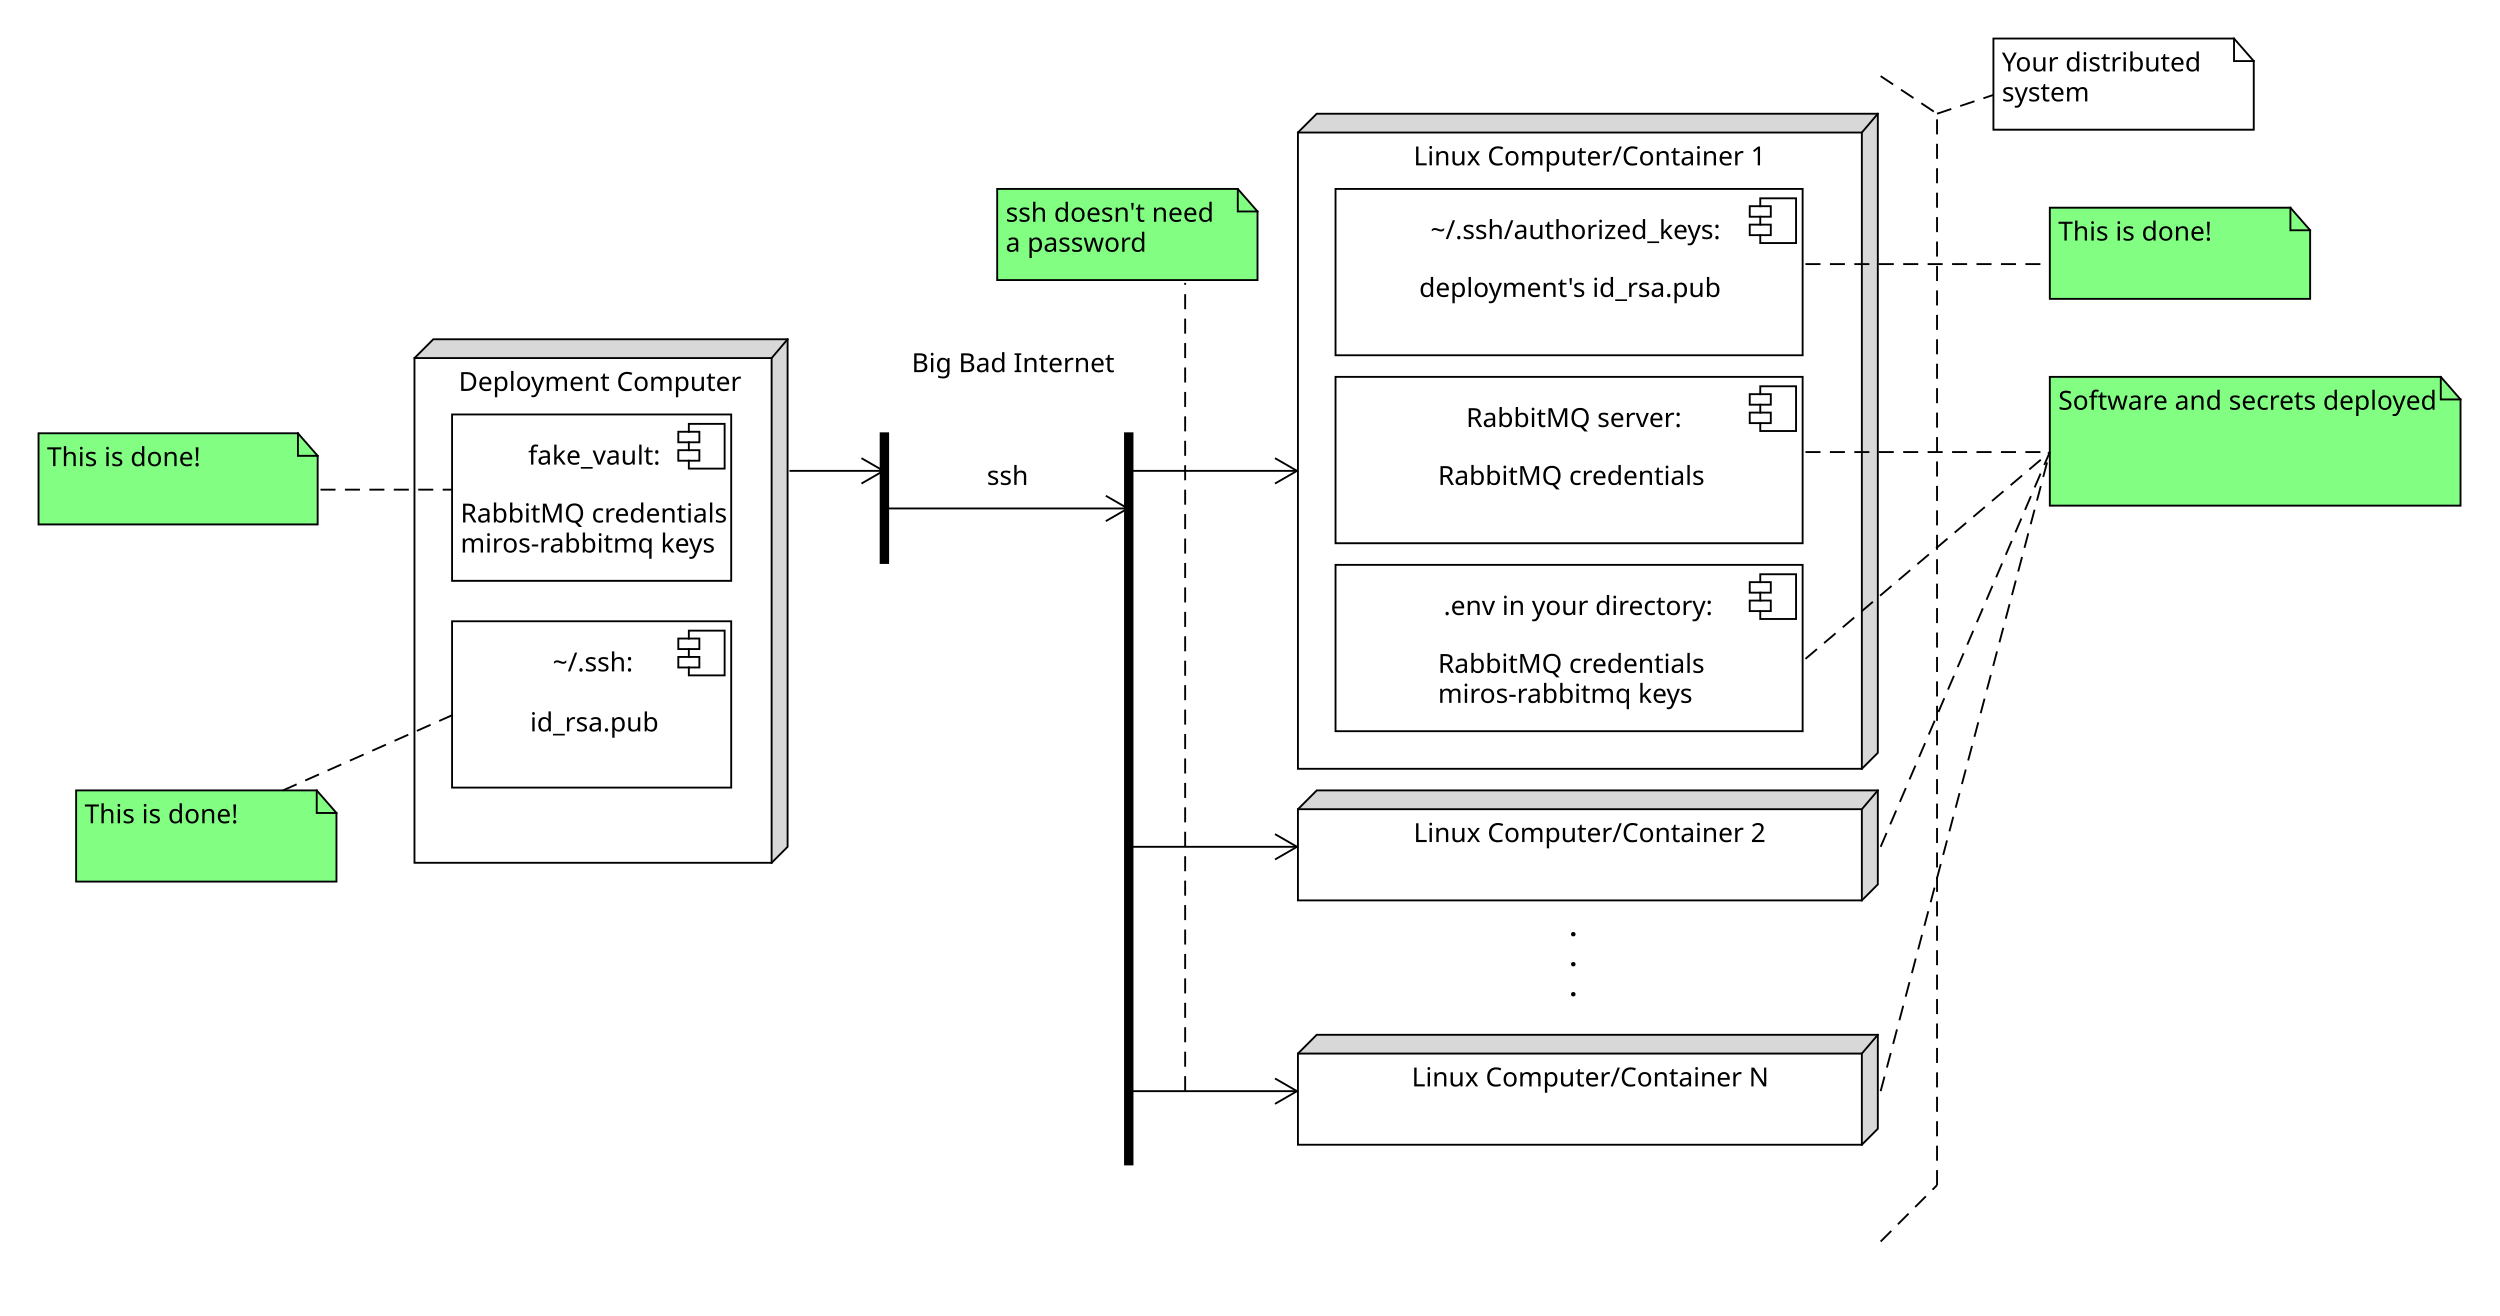
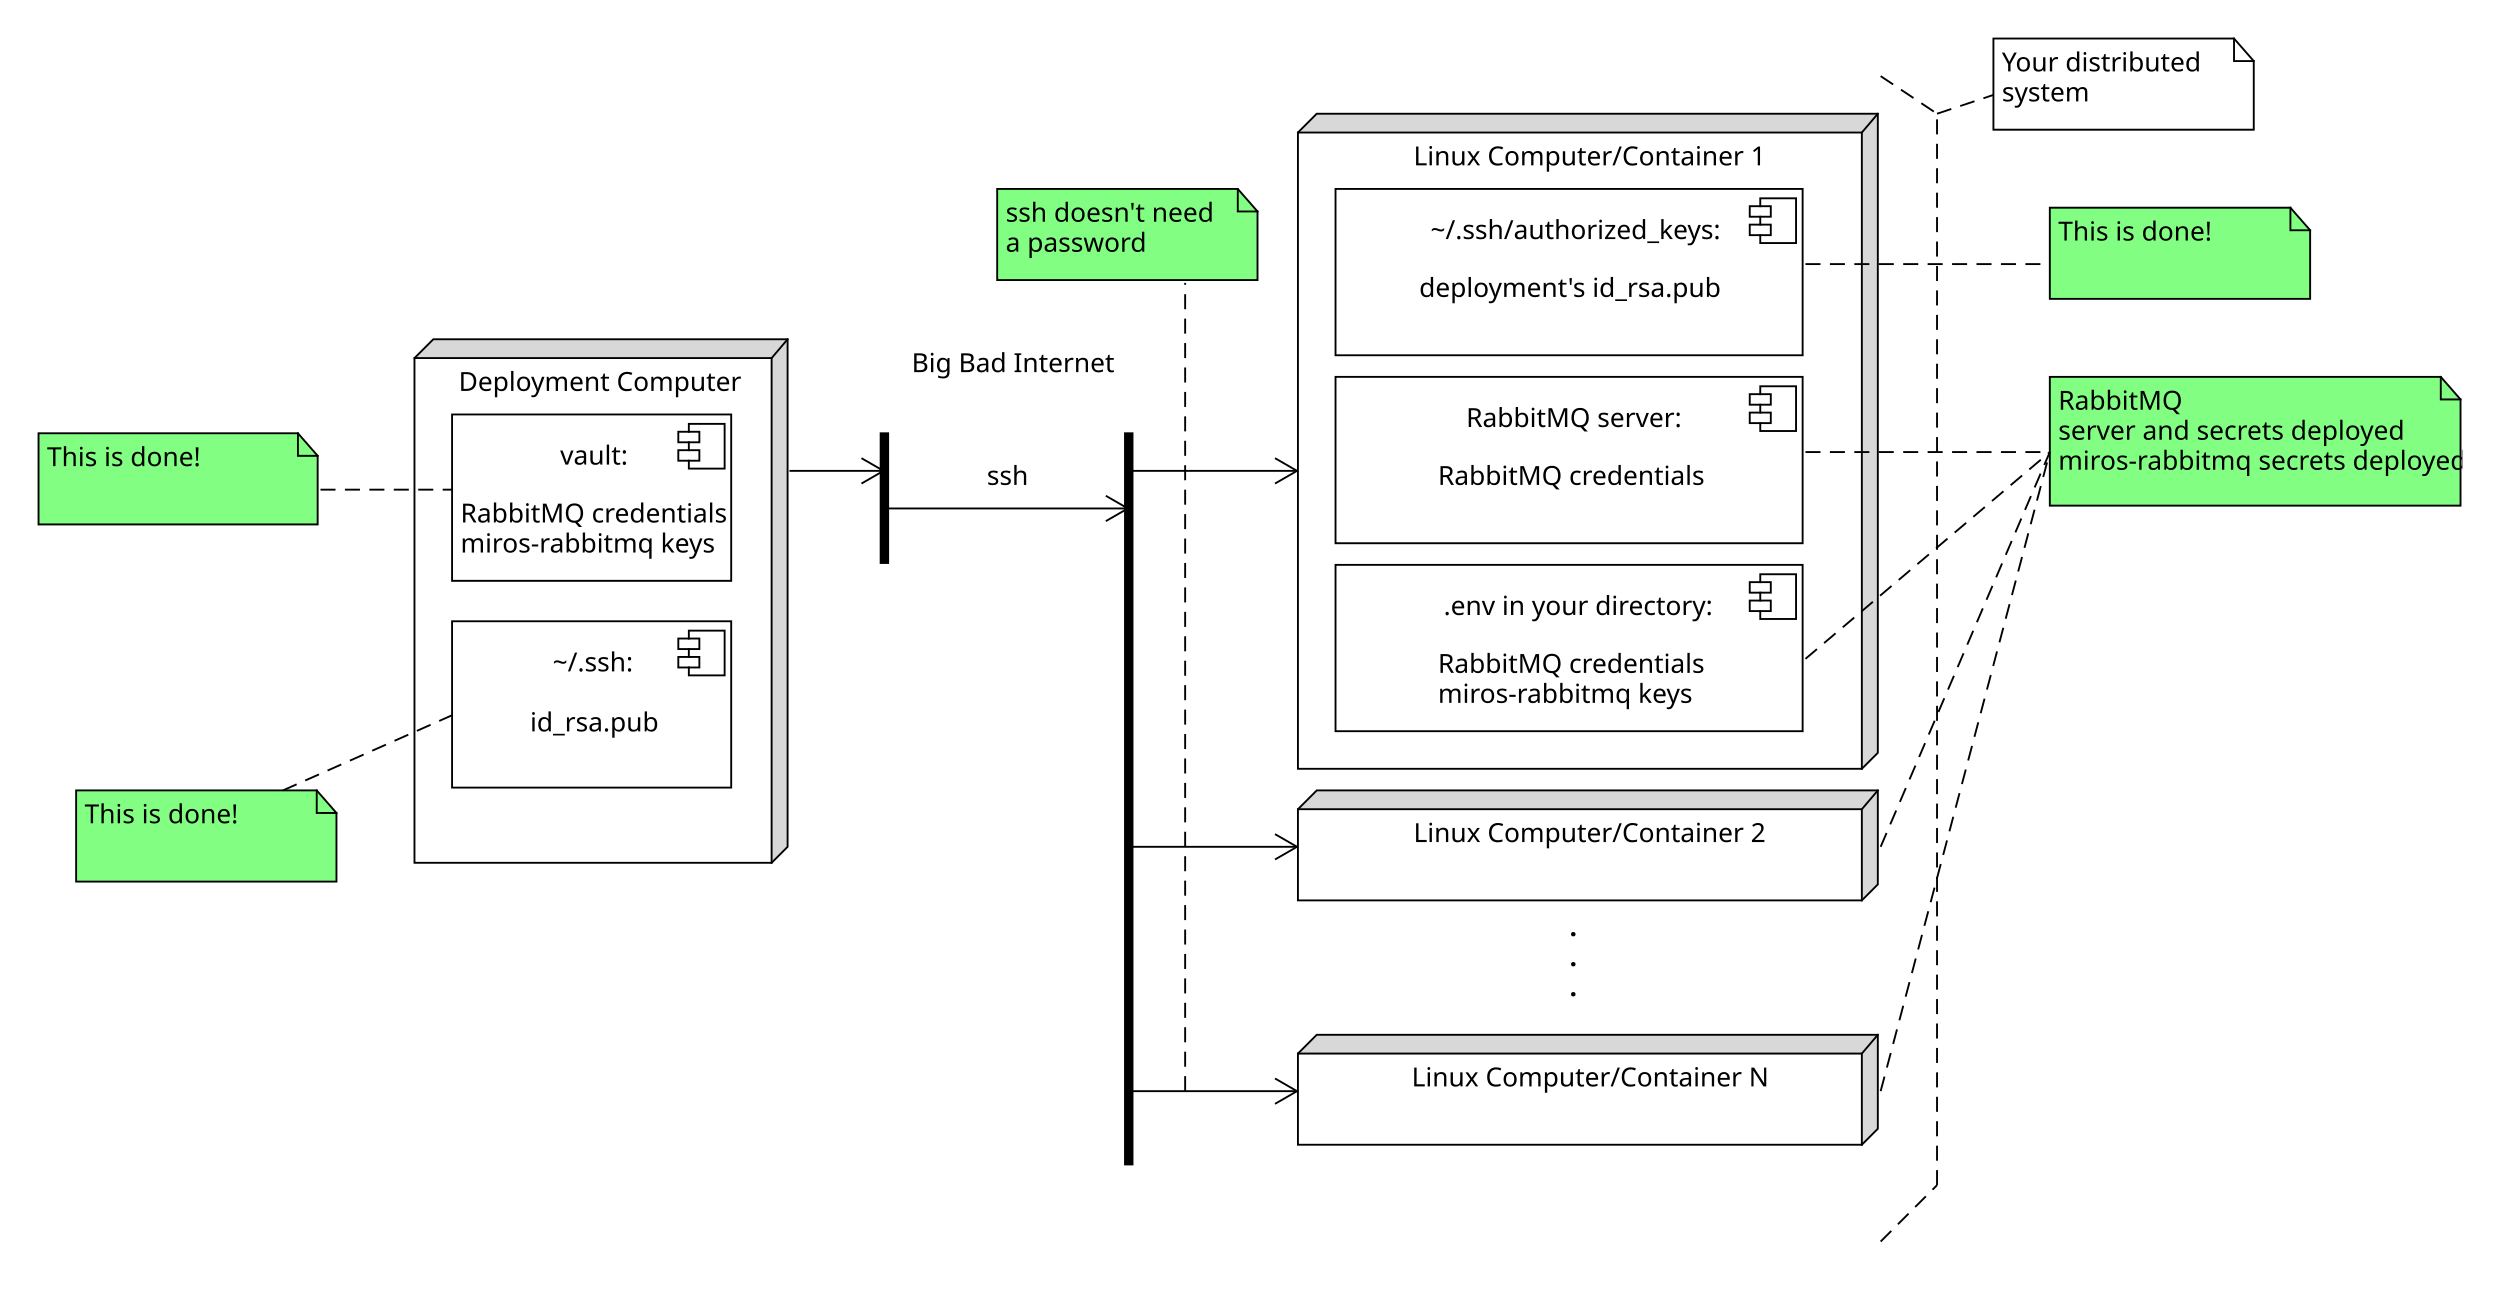
<svg xmlns="http://www.w3.org/2000/svg" fill-opacity="1" color-rendering="auto" color-interpolation="auto" text-rendering="auto" stroke="black" stroke-linecap="square" width="1330" stroke-miterlimit="10" shape-rendering="auto" stroke-opacity="1" fill="black" stroke-dasharray="none" font-weight="normal" stroke-width="1" viewBox="120 30 1330 700" height="700" font-family="'Dialog'" font-style="normal" stroke-linejoin="miter" font-size="12px" stroke-dashoffset="0" image-rendering="auto">
  <defs id="genericDefs" />
  <g>
    <defs id="defs1">
      <clipPath clipPathUnits="userSpaceOnUse" id="clipPath1">
        <path d="M0 0 L2147483647 0 L2147483647 2147483647 L0 2147483647 L0 0 Z" />
      </clipPath>
      <clipPath clipPathUnits="userSpaceOnUse" id="clipPath2">
        <path d="M0 0 L0 70 L220 70 L220 0 Z" />
      </clipPath>
      <clipPath clipPathUnits="userSpaceOnUse" id="clipPath3">
        <path d="M0 0 L0 50 L150 50 L150 0 Z" />
      </clipPath>
      <clipPath clipPathUnits="userSpaceOnUse" id="clipPath4">
        <path d="M0 0 L0 50 L140 50 L140 0 Z" />
      </clipPath>
      <clipPath clipPathUnits="userSpaceOnUse" id="clipPath5">
        <path d="M0 0 L0 70 L100 70 L100 0 Z" />
      </clipPath>
      <clipPath clipPathUnits="userSpaceOnUse" id="clipPath6">
        <path d="M0 0 L0 60 L310 60 L310 0 Z" />
      </clipPath>
      <clipPath clipPathUnits="userSpaceOnUse" id="clipPath7">
        <path d="M0 0 L0 40 L50 40 L50 0 Z" />
      </clipPath>
      <clipPath clipPathUnits="userSpaceOnUse" id="clipPath8">
        <path d="M0 0 L0 40 L130 40 L130 0 Z" />
      </clipPath>
      <clipPath clipPathUnits="userSpaceOnUse" id="clipPath9">
        <path d="M0 0 L0 390 L20 390 L20 0 Z" />
      </clipPath>
      <clipPath clipPathUnits="userSpaceOnUse" id="clipPath10">
        <path d="M0 0 L0 40 L220 40 L220 0 Z" />
      </clipPath>
      <clipPath clipPathUnits="userSpaceOnUse" id="clipPath11">
        <path d="M0 0 L0 90 L250 90 L250 0 Z" />
      </clipPath>
      <clipPath clipPathUnits="userSpaceOnUse" id="clipPath12">
        <path d="M0 0 L0 60 L170 60 L170 0 Z" />
      </clipPath>
      <clipPath clipPathUnits="userSpaceOnUse" id="clipPath13">
        <path d="M0 0 L0 30 L180 30 L180 0 Z" />
      </clipPath>
      <clipPath clipPathUnits="userSpaceOnUse" id="clipPath14">
        <path d="M0 0 L0 90 L150 90 L150 0 Z" />
      </clipPath>
      <clipPath clipPathUnits="userSpaceOnUse" id="clipPath15">
        <path d="M0 0 L0 350 L310 350 L310 0 Z" />
      </clipPath>
      <clipPath clipPathUnits="userSpaceOnUse" id="clipPath16">
        <path d="M0 0 L0 70 L20 70 L20 0 Z" />
      </clipPath>
      <clipPath clipPathUnits="userSpaceOnUse" id="clipPath17">
        <path d="M0 0 L0 60 L220 60 L220 0 Z" />
      </clipPath>
      <clipPath clipPathUnits="userSpaceOnUse" id="clipPath18">
        <path d="M0 0 L0 280 L200 280 L200 0 Z" />
      </clipPath>
      <clipPath clipPathUnits="userSpaceOnUse" id="clipPath19">
        <path d="M0 0 L0 370 L120 370 L120 0 Z" />
      </clipPath>
      <clipPath clipPathUnits="userSpaceOnUse" id="clipPath20">
        <path d="M0 0 L0 240 L120 240 L120 0 Z" />
      </clipPath>
      <clipPath clipPathUnits="userSpaceOnUse" id="clipPath21">
        <path d="M0 0 L0 140 L160 140 L160 0 Z" />
      </clipPath>
      <clipPath clipPathUnits="userSpaceOnUse" id="clipPath22">
        <path d="M0 0 L0 30 L160 30 L160 0 Z" />
      </clipPath>
      <clipPath clipPathUnits="userSpaceOnUse" id="clipPath23">
        <path d="M0 0 L0 30 L100 30 L100 0 Z" />
      </clipPath>
      <clipPath clipPathUnits="userSpaceOnUse" id="clipPath24">
        <path d="M0 0 L0 460 L30 460 L30 0 Z" />
      </clipPath>
      <clipPath clipPathUnits="userSpaceOnUse" id="clipPath25">
        <path d="M0 0 L0 70 L120 70 L120 0 Z" />
      </clipPath>
      <clipPath clipPathUnits="userSpaceOnUse" id="clipPath26">
        <path d="M0 0 L0 60 L60 60 L60 0 Z" />
      </clipPath>
      <clipPath clipPathUnits="userSpaceOnUse" id="clipPath27">
        <path d="M0 0 L0 50 L60 50 L60 0 Z" />
      </clipPath>
      <clipPath clipPathUnits="userSpaceOnUse" id="clipPath28">
        <path d="M0 0 L0 40 L60 40 L60 0 Z" />
      </clipPath>
      <clipPath clipPathUnits="userSpaceOnUse" id="clipPath29">
        <path d="M0 0 L0 600 L30 600 L30 0 Z" />
      </clipPath>
      <clipPath clipPathUnits="userSpaceOnUse" id="clipPath30">
        <path d="M0 0 L0 30 L120 30 L120 0 Z" />
      </clipPath>
      <clipPath clipPathUnits="userSpaceOnUse" id="clipPath31">
        <path d="M0 0 L0 30 L80 30 L80 0 Z" />
      </clipPath>
    </defs>
    <g fill="rgb(0,255,0)" fill-opacity="0.49" transform="translate(1210,230)" stroke-opacity="0.49" stroke="rgb(0,255,0)">
      <path d="M0.5 0.5 L208.5 0.5 L219 12.5 L219 69 L0.5 69 Z" stroke="none" clip-path="url(#clipPath2)" />
    </g>
    <g transform="translate(1210,230)">
      <path fill="none" d="M0.5 0.5 L208.5 0.5 L219 12.5 L219 69 L0.5 69 Z" clip-path="url(#clipPath2)" />
      <path fill="none" d="M208.5 0.5 L208.5 12.5 L219 12.5" clip-path="url(#clipPath2)" />
-       <text x="5" font-size="14px" y="17.969" clip-path="url(#clipPath2)" font-family="sans-serif" stroke="none" xml:space="preserve">Software and secrets deployed</text>
+       <text x="5" font-size="14px" y="17.969" clip-path="url(#clipPath2)" font-family="sans-serif" stroke="none" xml:space="preserve">RabbitMQ</text>
+       <text x="5" font-size="14px" y="33.938" clip-path="url(#clipPath2)" font-family="sans-serif" stroke="none" xml:space="preserve">server and secrets deployed</text>
+       <text x="5" font-size="14px" y="49.906" clip-path="url(#clipPath2)" font-family="sans-serif" stroke="none" xml:space="preserve">miros-rabbitmq secrets deployed</text>
    </g>
    <g fill="rgb(0,255,0)" fill-opacity="0.49" transform="translate(140,260)" stroke-opacity="0.49" stroke="rgb(0,255,0)">
      <path d="M0.5 0.5 L138.5 0.5 L149 12.5 L149 49 L0.5 49 Z" stroke="none" clip-path="url(#clipPath3)" />
    </g>
    <g transform="translate(140,260)">
      <path fill="none" d="M0.5 0.5 L138.5 0.5 L149 12.5 L149 49 L0.5 49 Z" clip-path="url(#clipPath3)" />
      <path fill="none" d="M138.5 0.5 L138.5 12.5 L149 12.5" clip-path="url(#clipPath3)" />
      <text x="5" font-size="14px" y="17.969" clip-path="url(#clipPath3)" font-family="sans-serif" stroke="none" xml:space="preserve">This is done!</text>
    </g>
    <g fill="rgb(0,255,0)" fill-opacity="0.49" transform="translate(650,130)" stroke-opacity="0.49" stroke="rgb(0,255,0)">
      <path d="M0.5 0.5 L128.5 0.5 L139 12.5 L139 49 L0.5 49 Z" stroke="none" clip-path="url(#clipPath4)" />
    </g>
    <g transform="translate(650,130)">
      <path fill="none" d="M0.5 0.5 L128.5 0.5 L139 12.5 L139 49 L0.5 49 Z" clip-path="url(#clipPath4)" />
      <path fill="none" d="M128.5 0.5 L128.5 12.5 L139 12.5" clip-path="url(#clipPath4)" />
      <text x="5" font-size="14px" y="17.969" clip-path="url(#clipPath4)" font-family="sans-serif" stroke="none" xml:space="preserve">ssh doesn't need</text>
      <text x="5" font-size="14px" y="33.938" clip-path="url(#clipPath4)" font-family="sans-serif" stroke="none" xml:space="preserve">a password</text>
    </g>
    <g fill="rgb(0,255,0)" fill-opacity="0.49" transform="translate(1210,140)" stroke-opacity="0.49" stroke="rgb(0,255,0)">
      <path d="M0.5 0.5 L128.5 0.5 L139 12.5 L139 49 L0.5 49 Z" stroke="none" clip-path="url(#clipPath4)" />
    </g>
    <g transform="translate(1210,140)">
      <path fill="none" d="M0.5 0.5 L128.5 0.5 L139 12.5 L139 49 L0.5 49 Z" clip-path="url(#clipPath4)" />
      <path fill="none" d="M128.5 0.5 L128.5 12.5 L139 12.5" clip-path="url(#clipPath4)" />
      <text x="5" font-size="14px" y="17.969" clip-path="url(#clipPath4)" font-family="sans-serif" stroke="none" xml:space="preserve">This is done!</text>
    </g>
    <g fill="rgb(0,255,0)" fill-opacity="0.49" transform="translate(160,450)" stroke-opacity="0.49" stroke="rgb(0,255,0)">
      <path d="M0.5 0.5 L128.5 0.5 L139 12.5 L139 49 L0.5 49 Z" stroke="none" clip-path="url(#clipPath4)" />
    </g>
    <g transform="translate(160,450)">
      <path fill="none" d="M0.5 0.5 L128.5 0.5 L139 12.5 L139 49 L0.5 49 Z" clip-path="url(#clipPath4)" />
      <path fill="none" d="M128.5 0.5 L128.5 12.5 L139 12.5" clip-path="url(#clipPath4)" />
      <text x="5" font-size="14px" y="17.969" clip-path="url(#clipPath4)" font-family="sans-serif" stroke="none" xml:space="preserve">This is done!</text>
    </g>
    <g fill="rgb(255,255,255)" fill-opacity="0" transform="translate(1180,50)" stroke-opacity="0" stroke="rgb(255,255,255)">
      <path d="M0.5 0.5 L128.5 0.5 L139 12.5 L139 49 L0.5 49 Z" stroke="none" clip-path="url(#clipPath4)" />
    </g>
    <g transform="translate(1180,50)">
      <path fill="none" d="M0.5 0.5 L128.5 0.5 L139 12.5 L139 49 L0.5 49 Z" clip-path="url(#clipPath4)" />
      <path fill="none" d="M128.5 0.5 L128.5 12.5 L139 12.5" clip-path="url(#clipPath4)" />
      <text x="5" font-size="14px" y="17.969" clip-path="url(#clipPath4)" font-family="sans-serif" stroke="none" xml:space="preserve">Your distributed</text>
      <text x="5" font-size="14px" y="33.938" clip-path="url(#clipPath4)" font-family="sans-serif" stroke="none" xml:space="preserve">system</text>
    </g>
    <g font-size="14px" font-weight="bold" font-family="sans-serif" transform="translate(950,510)">
      <text x="5" xml:space="preserve" y="17.969" clip-path="url(#clipPath5)" stroke="none">.</text>
      <text x="5" xml:space="preserve" y="33.938" clip-path="url(#clipPath5)" stroke="none">.</text>
      <text x="5" xml:space="preserve" y="49.906" clip-path="url(#clipPath5)" stroke="none">.</text>
    </g>
    <g fill="rgb(175,175,175)" fill-opacity="0.49" transform="translate(810,580)" stroke-opacity="0.49" stroke="rgb(175,175,175)">
      <path d="M0.5 10.5 L10.5 0.5 L309 0.5 L309 50.5 L300.5 59 L300.5 10.5 Z" stroke="none" clip-path="url(#clipPath6)" />
    </g>
    <g fill="rgb(255,255,255)" fill-opacity="0" transform="translate(810,580)" stroke-opacity="0" stroke="rgb(255,255,255)">
      <path fill="none" d="M0.5 10.5 L10.5 0.5 L309 0.5 L309 50.5 L300.5 59 L300.5 10.5 Z" clip-path="url(#clipPath6)" />
    </g>
    <g transform="translate(810,580)">
      <path fill="none" d="M0.5 10.5 L10.5 0.5 L309 0.5 L309 50.5 L300.5 59" clip-path="url(#clipPath6)" />
      <path fill="none" d="M300.5 10.5 L309 0.5" clip-path="url(#clipPath6)" />
    </g>
    <g fill="rgb(255,255,255)" fill-opacity="0" transform="translate(810,580)" stroke-opacity="0" stroke="rgb(255,255,255)">
      <rect x="0.5" width="300" height="48.5" y="10.5" clip-path="url(#clipPath6)" stroke="none" />
    </g>
    <g transform="translate(810,580)">
      <rect fill="none" x="0.5" width="300" height="48.5" y="10.5" clip-path="url(#clipPath6)" />
      <text x="61" font-size="14px" y="27.969" clip-path="url(#clipPath6)" font-family="sans-serif" stroke="none" xml:space="preserve">Linux Computer/Container N</text>
    </g>
    <g fill="rgb(175,175,175)" fill-opacity="0.49" transform="translate(810,450)" stroke-opacity="0.49" stroke="rgb(175,175,175)">
      <path d="M0.5 10.5 L10.5 0.5 L309 0.5 L309 50.5 L300.5 59 L300.5 10.5 Z" stroke="none" clip-path="url(#clipPath6)" />
    </g>
    <g fill="rgb(255,255,255)" fill-opacity="0" transform="translate(810,450)" stroke-opacity="0" stroke="rgb(255,255,255)">
      <path fill="none" d="M0.5 10.5 L10.5 0.5 L309 0.5 L309 50.5 L300.5 59 L300.5 10.5 Z" clip-path="url(#clipPath6)" />
    </g>
    <g transform="translate(810,450)">
      <path fill="none" d="M0.5 10.5 L10.5 0.5 L309 0.5 L309 50.5 L300.5 59" clip-path="url(#clipPath6)" />
      <path fill="none" d="M300.5 10.5 L309 0.5" clip-path="url(#clipPath6)" />
    </g>
    <g fill="rgb(255,255,255)" fill-opacity="0" transform="translate(810,450)" stroke-opacity="0" stroke="rgb(255,255,255)">
      <rect x="0.5" width="300" height="48.5" y="10.5" clip-path="url(#clipPath6)" stroke="none" />
    </g>
    <g transform="translate(810,450)">
      <rect fill="none" x="0.5" width="300" height="48.5" y="10.5" clip-path="url(#clipPath6)" />
      <text x="62" font-size="14px" y="27.969" clip-path="url(#clipPath6)" font-family="sans-serif" stroke="none" xml:space="preserve">Linux Computer/Container 2</text>
    </g>
    <g font-family="sans-serif" font-size="14px" transform="translate(640,270)">
      <text x="5" xml:space="preserve" y="17.969" clip-path="url(#clipPath7)" stroke="none">ssh</text>
    </g>
    <g font-family="sans-serif" font-size="14px" transform="translate(600,210)">
      <text x="5" xml:space="preserve" y="17.969" clip-path="url(#clipPath8)" stroke="none">Big Bad Internet</text>
    </g>
    <g stroke-width="5" transform="translate(710,260)">
      <path fill="none" d="M10.5 0.5 L10.5 389" clip-path="url(#clipPath9)" />
    </g>
    <g font-family="sans-serif" font-size="14px" transform="translate(880,370)">
      <text x="5" xml:space="preserve" y="17.969" clip-path="url(#clipPath10)" stroke="none">RabbitMQ credentials</text>
      <text x="5" xml:space="preserve" y="33.938" clip-path="url(#clipPath10)" stroke="none">miros-rabbitmq keys</text>
    </g>
    <g fill="rgb(255,255,255)" fill-opacity="0" transform="translate(830,330)" stroke-opacity="0" stroke="rgb(255,255,255)">
      <rect x="220.86" width="11.2" height="5.6" y="9.7" clip-path="url(#clipPath11)" stroke="none" />
    </g>
    <g transform="translate(830,330)">
      <rect fill="none" x="220.86" width="11.2" height="5.6" y="9.7" clip-path="url(#clipPath11)" />
    </g>
    <g fill="rgb(255,255,255)" fill-opacity="0" transform="translate(830,330)" stroke-opacity="0" stroke="rgb(255,255,255)">
      <rect x="220.86" width="11.2" height="5.6" y="19.5" clip-path="url(#clipPath11)" stroke="none" />
    </g>
    <g transform="translate(830,330)">
      <rect fill="none" x="220.86" width="11.2" height="5.6" y="19.5" clip-path="url(#clipPath11)" />
      <path fill="none" d="M226.46 15.3 L226.46 19.5" clip-path="url(#clipPath11)" />
      <path fill="none" d="M226.46 9.7 L226.46 5.5 L245.5 5.5 L245.5 29.3 L226.46 29.3 L226.46 25.1" clip-path="url(#clipPath11)" />
    </g>
    <g fill="rgb(255,255,255)" fill-opacity="0" transform="translate(830,330)" stroke-opacity="0" stroke="rgb(255,255,255)">
      <rect x="0.5" width="248.5" height="88.5" y="0.5" clip-path="url(#clipPath11)" stroke="none" />
    </g>
    <g transform="translate(830,330)">
      <rect fill="none" x="0.5" width="248.5" height="88.5" y="0.5" clip-path="url(#clipPath11)" />
      <text x="58" font-size="14px" y="27.169" clip-path="url(#clipPath11)" font-family="sans-serif" stroke="none" xml:space="preserve">.env in your directory:</text>
    </g>
    <g font-family="sans-serif" font-size="14px" transform="translate(880,270)">
      <text x="5" xml:space="preserve" y="17.969" clip-path="url(#clipPath12)" stroke="none">RabbitMQ credentials</text>
    </g>
    <g fill="rgb(255,255,255)" fill-opacity="0" transform="translate(830,230)" stroke-opacity="0" stroke="rgb(255,255,255)">
      <rect x="220.86" width="11.2" height="5.6" y="9.7" clip-path="url(#clipPath11)" stroke="none" />
    </g>
    <g transform="translate(830,230)">
      <rect fill="none" x="220.86" width="11.2" height="5.6" y="9.7" clip-path="url(#clipPath11)" />
    </g>
    <g fill="rgb(255,255,255)" fill-opacity="0" transform="translate(830,230)" stroke-opacity="0" stroke="rgb(255,255,255)">
      <rect x="220.86" width="11.2" height="5.6" y="19.5" clip-path="url(#clipPath11)" stroke="none" />
    </g>
    <g transform="translate(830,230)">
      <rect fill="none" x="220.86" width="11.2" height="5.6" y="19.5" clip-path="url(#clipPath11)" />
      <path fill="none" d="M226.46 15.3 L226.46 19.5" clip-path="url(#clipPath11)" />
      <path fill="none" d="M226.46 9.7 L226.46 5.5 L245.5 5.5 L245.5 29.3 L226.46 29.3 L226.46 25.1" clip-path="url(#clipPath11)" />
    </g>
    <g fill="rgb(255,255,255)" fill-opacity="0" transform="translate(830,230)" stroke-opacity="0" stroke="rgb(255,255,255)">
      <rect x="0.5" width="248.5" height="88.5" y="0.5" clip-path="url(#clipPath11)" stroke="none" />
    </g>
    <g transform="translate(830,230)">
      <rect fill="none" x="0.5" width="248.5" height="88.5" y="0.5" clip-path="url(#clipPath11)" />
      <text x="70" font-size="14px" y="27.169" clip-path="url(#clipPath11)" font-family="sans-serif" stroke="none" xml:space="preserve">RabbitMQ server:</text>
    </g>
    <g font-family="sans-serif" font-size="14px" transform="translate(870,170)">
      <text x="5" xml:space="preserve" y="17.969" clip-path="url(#clipPath13)" stroke="none">deployment's id_rsa.pub</text>
    </g>
    <g fill="rgb(255,255,255)" fill-opacity="0" transform="translate(830,130)" stroke-opacity="0" stroke="rgb(255,255,255)">
      <rect x="220.86" width="11.2" height="5.6" y="9.7" clip-path="url(#clipPath11)" stroke="none" />
    </g>
    <g transform="translate(830,130)">
      <rect fill="none" x="220.86" width="11.2" height="5.6" y="9.7" clip-path="url(#clipPath11)" />
    </g>
    <g fill="rgb(255,255,255)" fill-opacity="0" transform="translate(830,130)" stroke-opacity="0" stroke="rgb(255,255,255)">
      <rect x="220.86" width="11.2" height="5.6" y="19.5" clip-path="url(#clipPath11)" stroke="none" />
    </g>
    <g transform="translate(830,130)">
      <rect fill="none" x="220.86" width="11.2" height="5.6" y="19.5" clip-path="url(#clipPath11)" />
      <path fill="none" d="M226.46 15.3 L226.46 19.5" clip-path="url(#clipPath11)" />
      <path fill="none" d="M226.46 9.7 L226.46 5.5 L245.5 5.5 L245.5 29.3 L226.46 29.3 L226.46 25.1" clip-path="url(#clipPath11)" />
    </g>
    <g fill="rgb(255,255,255)" fill-opacity="0" transform="translate(830,130)" stroke-opacity="0" stroke="rgb(255,255,255)">
      <rect x="0.5" width="248.5" height="88.5" y="0.5" clip-path="url(#clipPath11)" stroke="none" />
    </g>
    <g transform="translate(830,130)">
      <rect fill="none" x="0.5" width="248.5" height="88.5" y="0.5" clip-path="url(#clipPath11)" />
      <text x="51" font-size="14px" y="27.169" clip-path="url(#clipPath11)" font-family="sans-serif" stroke="none" xml:space="preserve">~/.ssh/authorized_keys:</text>
    </g>
    <g fill="rgb(255,255,255)" fill-opacity="0" transform="translate(360,360)" stroke-opacity="0" stroke="rgb(255,255,255)">
      <rect x="120.86" width="11.2" height="5.6" y="9.7" clip-path="url(#clipPath14)" stroke="none" />
    </g>
    <g transform="translate(360,360)">
      <rect fill="none" x="120.86" width="11.2" height="5.6" y="9.7" clip-path="url(#clipPath14)" />
    </g>
    <g fill="rgb(255,255,255)" fill-opacity="0" transform="translate(360,360)" stroke-opacity="0" stroke="rgb(255,255,255)">
      <rect x="120.86" width="11.2" height="5.6" y="19.5" clip-path="url(#clipPath14)" stroke="none" />
    </g>
    <g transform="translate(360,360)">
      <rect fill="none" x="120.86" width="11.2" height="5.6" y="19.5" clip-path="url(#clipPath14)" />
      <path fill="none" d="M126.46 15.3 L126.46 19.5" clip-path="url(#clipPath14)" />
      <path fill="none" d="M126.46 9.7 L126.46 5.5 L145.5 5.5 L145.5 29.3 L126.46 29.3 L126.46 25.1" clip-path="url(#clipPath14)" />
    </g>
    <g fill="rgb(255,255,255)" fill-opacity="0" transform="translate(360,360)" stroke-opacity="0" stroke="rgb(255,255,255)">
      <rect x="0.5" width="148.5" height="88.5" y="0.5" clip-path="url(#clipPath14)" stroke="none" />
    </g>
    <g transform="translate(360,360)">
      <rect fill="none" x="0.5" width="148.5" height="88.5" y="0.5" clip-path="url(#clipPath14)" />
      <text x="54" font-size="14px" y="27.169" clip-path="url(#clipPath14)" font-family="sans-serif" stroke="none" xml:space="preserve">~/.ssh:</text>
      <text x="42" font-size="14px" y="59.106" clip-path="url(#clipPath14)" font-family="sans-serif" stroke="none" xml:space="preserve">id_rsa.pub</text>
    </g>
    <g fill="rgb(175,175,175)" fill-opacity="0.49" transform="translate(810,90)" stroke-opacity="0.49" stroke="rgb(175,175,175)">
      <path d="M0.5 10.5 L10.5 0.5 L309 0.5 L309 340.5 L300.5 349 L300.5 10.5 Z" stroke="none" clip-path="url(#clipPath15)" />
    </g>
    <g fill="rgb(255,255,255)" fill-opacity="0" transform="translate(810,90)" stroke-opacity="0" stroke="rgb(255,255,255)">
      <path fill="none" d="M0.5 10.5 L10.5 0.5 L309 0.5 L309 340.5 L300.5 349 L300.5 10.5 Z" clip-path="url(#clipPath15)" />
    </g>
    <g transform="translate(810,90)">
      <path fill="none" d="M0.5 10.5 L10.5 0.5 L309 0.5 L309 340.5 L300.5 349" clip-path="url(#clipPath15)" />
      <path fill="none" d="M300.5 10.5 L309 0.5" clip-path="url(#clipPath15)" />
    </g>
    <g fill="rgb(255,255,255)" fill-opacity="0" transform="translate(810,90)" stroke-opacity="0" stroke="rgb(255,255,255)">
      <rect x="0.5" width="300" height="338.5" y="10.5" clip-path="url(#clipPath15)" stroke="none" />
    </g>
    <g transform="translate(810,90)">
      <rect fill="none" x="0.5" width="300" height="338.5" y="10.5" clip-path="url(#clipPath15)" />
      <text x="62" font-size="14px" y="27.969" clip-path="url(#clipPath15)" font-family="sans-serif" stroke="none" xml:space="preserve">Linux Computer/Container 1</text>
    </g>
    <g stroke-width="5" transform="translate(580,260)">
      <path fill="none" d="M10.5 0.5 L10.5 69" clip-path="url(#clipPath16)" />
    </g>
    <g font-family="sans-serif" font-size="14px" transform="translate(360,290)">
      <text x="5" xml:space="preserve" y="17.969" clip-path="url(#clipPath17)" stroke="none">RabbitMQ credentials</text>
      <text x="5" xml:space="preserve" y="33.938" clip-path="url(#clipPath17)" stroke="none">miros-rabbitmq keys</text>
    </g>
    <g fill="rgb(255,255,255)" fill-opacity="0" transform="translate(360,250)" stroke-opacity="0" stroke="rgb(255,255,255)">
      <rect x="120.86" width="11.2" height="5.6" y="9.7" clip-path="url(#clipPath14)" stroke="none" />
    </g>
    <g transform="translate(360,250)">
      <rect fill="none" x="120.86" width="11.2" height="5.6" y="9.7" clip-path="url(#clipPath14)" />
    </g>
    <g fill="rgb(255,255,255)" fill-opacity="0" transform="translate(360,250)" stroke-opacity="0" stroke="rgb(255,255,255)">
      <rect x="120.86" width="11.2" height="5.6" y="19.5" clip-path="url(#clipPath14)" stroke="none" />
    </g>
    <g transform="translate(360,250)">
      <rect fill="none" x="120.86" width="11.2" height="5.6" y="19.5" clip-path="url(#clipPath14)" />
      <path fill="none" d="M126.46 15.3 L126.46 19.5" clip-path="url(#clipPath14)" />
      <path fill="none" d="M126.46 9.7 L126.46 5.5 L145.5 5.5 L145.5 29.3 L126.46 29.3 L126.46 25.1" clip-path="url(#clipPath14)" />
    </g>
    <g fill="rgb(255,255,255)" fill-opacity="0" transform="translate(360,250)" stroke-opacity="0" stroke="rgb(255,255,255)">
      <rect x="0.5" width="148.5" height="88.5" y="0.5" clip-path="url(#clipPath14)" stroke="none" />
    </g>
    <g transform="translate(360,250)">
      <rect fill="none" x="0.5" width="148.5" height="88.5" y="0.5" clip-path="url(#clipPath14)" />
-       <text x="41" font-size="14px" y="27.169" clip-path="url(#clipPath14)" font-family="sans-serif" stroke="none" xml:space="preserve">fake_vault:</text>
+       <text x="58" font-size="14px" y="27.169" clip-path="url(#clipPath14)" font-family="sans-serif" stroke="none" xml:space="preserve">vault:</text>
    </g>
    <g fill="rgb(175,175,175)" fill-opacity="0.49" transform="translate(340,210)" stroke-opacity="0.49" stroke="rgb(175,175,175)">
      <path d="M0.5 10.5 L10.5 0.5 L199 0.5 L199 270.5 L190.5 279 L190.5 10.5 Z" stroke="none" clip-path="url(#clipPath18)" />
    </g>
    <g fill="rgb(255,255,255)" fill-opacity="0" transform="translate(340,210)" stroke-opacity="0" stroke="rgb(255,255,255)">
      <path fill="none" d="M0.5 10.5 L10.5 0.5 L199 0.5 L199 270.5 L190.5 279 L190.5 10.5 Z" clip-path="url(#clipPath18)" />
    </g>
    <g transform="translate(340,210)">
      <path fill="none" d="M0.5 10.5 L10.5 0.5 L199 0.5 L199 270.5 L190.5 279" clip-path="url(#clipPath18)" />
      <path fill="none" d="M190.5 10.5 L199 0.5" clip-path="url(#clipPath18)" />
    </g>
    <g fill="rgb(255,255,255)" fill-opacity="0" transform="translate(340,210)" stroke-opacity="0" stroke="rgb(255,255,255)">
      <rect x="0.5" width="190" height="268.5" y="10.5" clip-path="url(#clipPath18)" stroke="none" />
    </g>
    <g transform="translate(340,210)">
      <rect fill="none" x="0.5" width="190" height="268.5" y="10.5" clip-path="url(#clipPath18)" />
      <text x="24" font-size="14px" y="27.969" clip-path="url(#clipPath18)" font-family="sans-serif" stroke="none" xml:space="preserve">Deployment Computer</text>
    </g>
    <g stroke-dasharray="8,5" stroke-miterlimit="5" transform="translate(1110,260)" stroke-linecap="butt">
      <path fill="none" d="M10.5 350.5 L100.5 10.5" clip-path="url(#clipPath19)" />
    </g>
    <g stroke-dasharray="8,5" stroke-miterlimit="5" transform="translate(1110,260)" stroke-linecap="butt">
      <path fill="none" d="M10.5 220.5 L100.5 10.5" clip-path="url(#clipPath20)" />
    </g>
    <g stroke-dasharray="8,5" stroke-miterlimit="5" transform="translate(1070,260)" stroke-linecap="butt">
      <path fill="none" d="M10.5 120.5 L140.5 10.5" clip-path="url(#clipPath21)" />
    </g>
    <g stroke-dasharray="8,5" stroke-miterlimit="5" transform="translate(1070,260)" stroke-linecap="butt">
      <path fill="none" d="M10.5 10.5 L140.5 10.5" clip-path="url(#clipPath22)" />
    </g>
    <g stroke-dasharray="8,5" stroke-miterlimit="5" transform="translate(280,280)" stroke-linecap="butt">
      <path fill="none" d="M10.5 10.5 L80.5 10.5" clip-path="url(#clipPath23)" />
    </g>
    <g stroke-dasharray="8,5" stroke-miterlimit="5" transform="translate(740,170)" stroke-linecap="butt">
      <path fill="none" d="M10.5 440.5 L10.5 10.5" clip-path="url(#clipPath24)" />
    </g>
    <g stroke-dasharray="8,5" stroke-miterlimit="5" transform="translate(1070,160)" stroke-linecap="butt">
      <path fill="none" d="M10.5 10.5 L140.5 10.5" clip-path="url(#clipPath22)" />
    </g>
    <g stroke-dasharray="8,5" stroke-miterlimit="5" transform="translate(260,400)" stroke-linecap="butt">
      <path fill="none" d="M10.5 50.5 L100.5 10.5" clip-path="url(#clipPath25)" />
    </g>
    <g stroke-dasharray="8,5" stroke-miterlimit="5" transform="translate(1110,650)" stroke-linecap="butt">
      <path fill="none" d="M10.5 40.5 L40.5 10.5" clip-path="url(#clipPath26)" />
    </g>
    <g stroke-dasharray="8,5" stroke-miterlimit="5" transform="translate(1110,60)" stroke-linecap="butt">
      <path fill="none" d="M10.5 10.5 L40.5 30.5" clip-path="url(#clipPath27)" />
    </g>
    <g stroke-dasharray="8,5" stroke-miterlimit="5" transform="translate(1140,70)" stroke-linecap="butt">
      <path fill="none" d="M10.5 20.5 L40.5 10.5" clip-path="url(#clipPath28)" />
    </g>
    <g stroke-dasharray="8,5" stroke-miterlimit="5" transform="translate(1140,80)" stroke-linecap="butt">
      <path fill="none" d="M10.5 580.5 L10.5 10.5" clip-path="url(#clipPath29)" />
    </g>
    <g transform="translate(710,600)">
      <path fill="none" d="M10.5 10.5 L99.5 10.5" clip-path="url(#clipPath30)" />
      <path fill="none" d="M88.742 17 L100 10.5 L88.742 4" clip-path="url(#clipPath30)" />
    </g>
    <g transform="translate(710,470)">
      <path fill="none" d="M10.5 10.5 L99.5 10.5" clip-path="url(#clipPath30)" />
      <path fill="none" d="M88.742 17 L100 10.5 L88.742 4" clip-path="url(#clipPath30)" />
    </g>
    <g transform="translate(710,270)">
      <path fill="none" d="M10.5 10.5 L99.5 10.5" clip-path="url(#clipPath30)" />
      <path fill="none" d="M88.742 17 L100 10.5 L88.742 4" clip-path="url(#clipPath30)" />
    </g>
    <g transform="translate(580,290)">
      <path fill="none" d="M10.5 10.5 L139.5 10.5" clip-path="url(#clipPath22)" />
      <path fill="none" d="M128.742 17 L140 10.5 L128.742 4" clip-path="url(#clipPath22)" />
    </g>
    <g transform="translate(530,270)">
      <path fill="none" d="M10.5 10.5 L59.5 10.5" clip-path="url(#clipPath31)" />
      <path fill="none" d="M48.742 17 L60 10.5 L48.742 4" clip-path="url(#clipPath31)" />
    </g>
  </g>
</svg>
